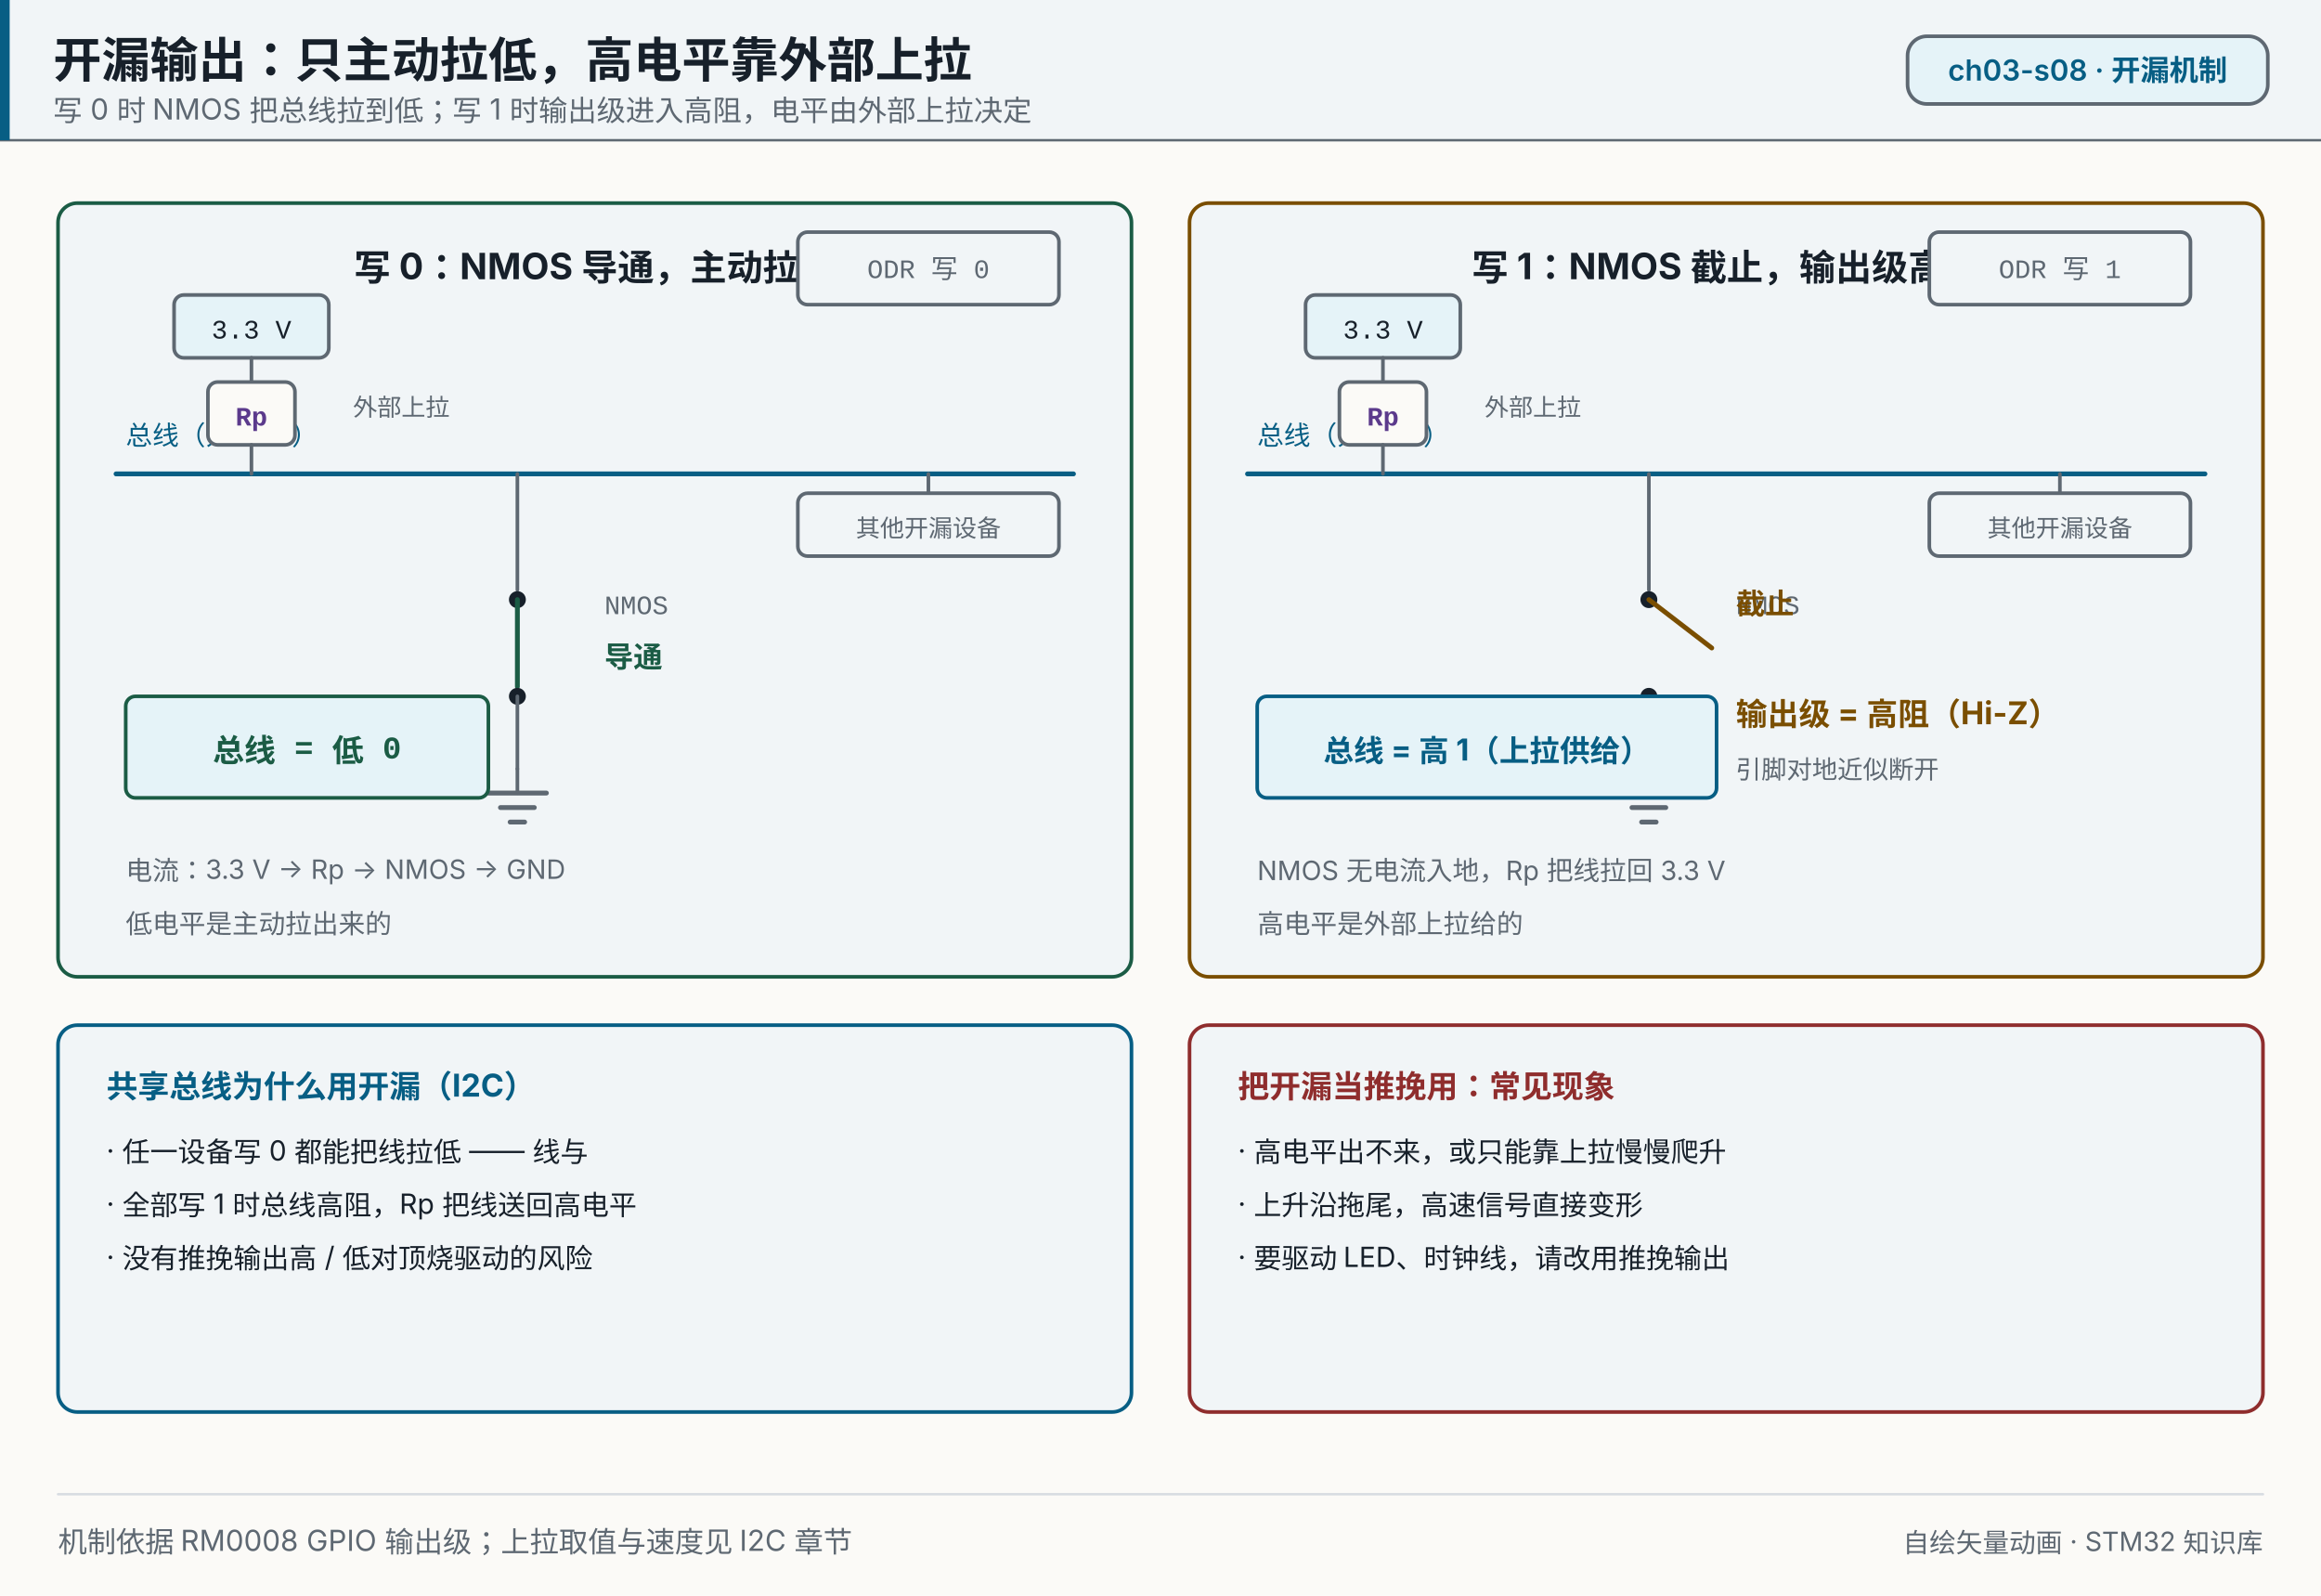
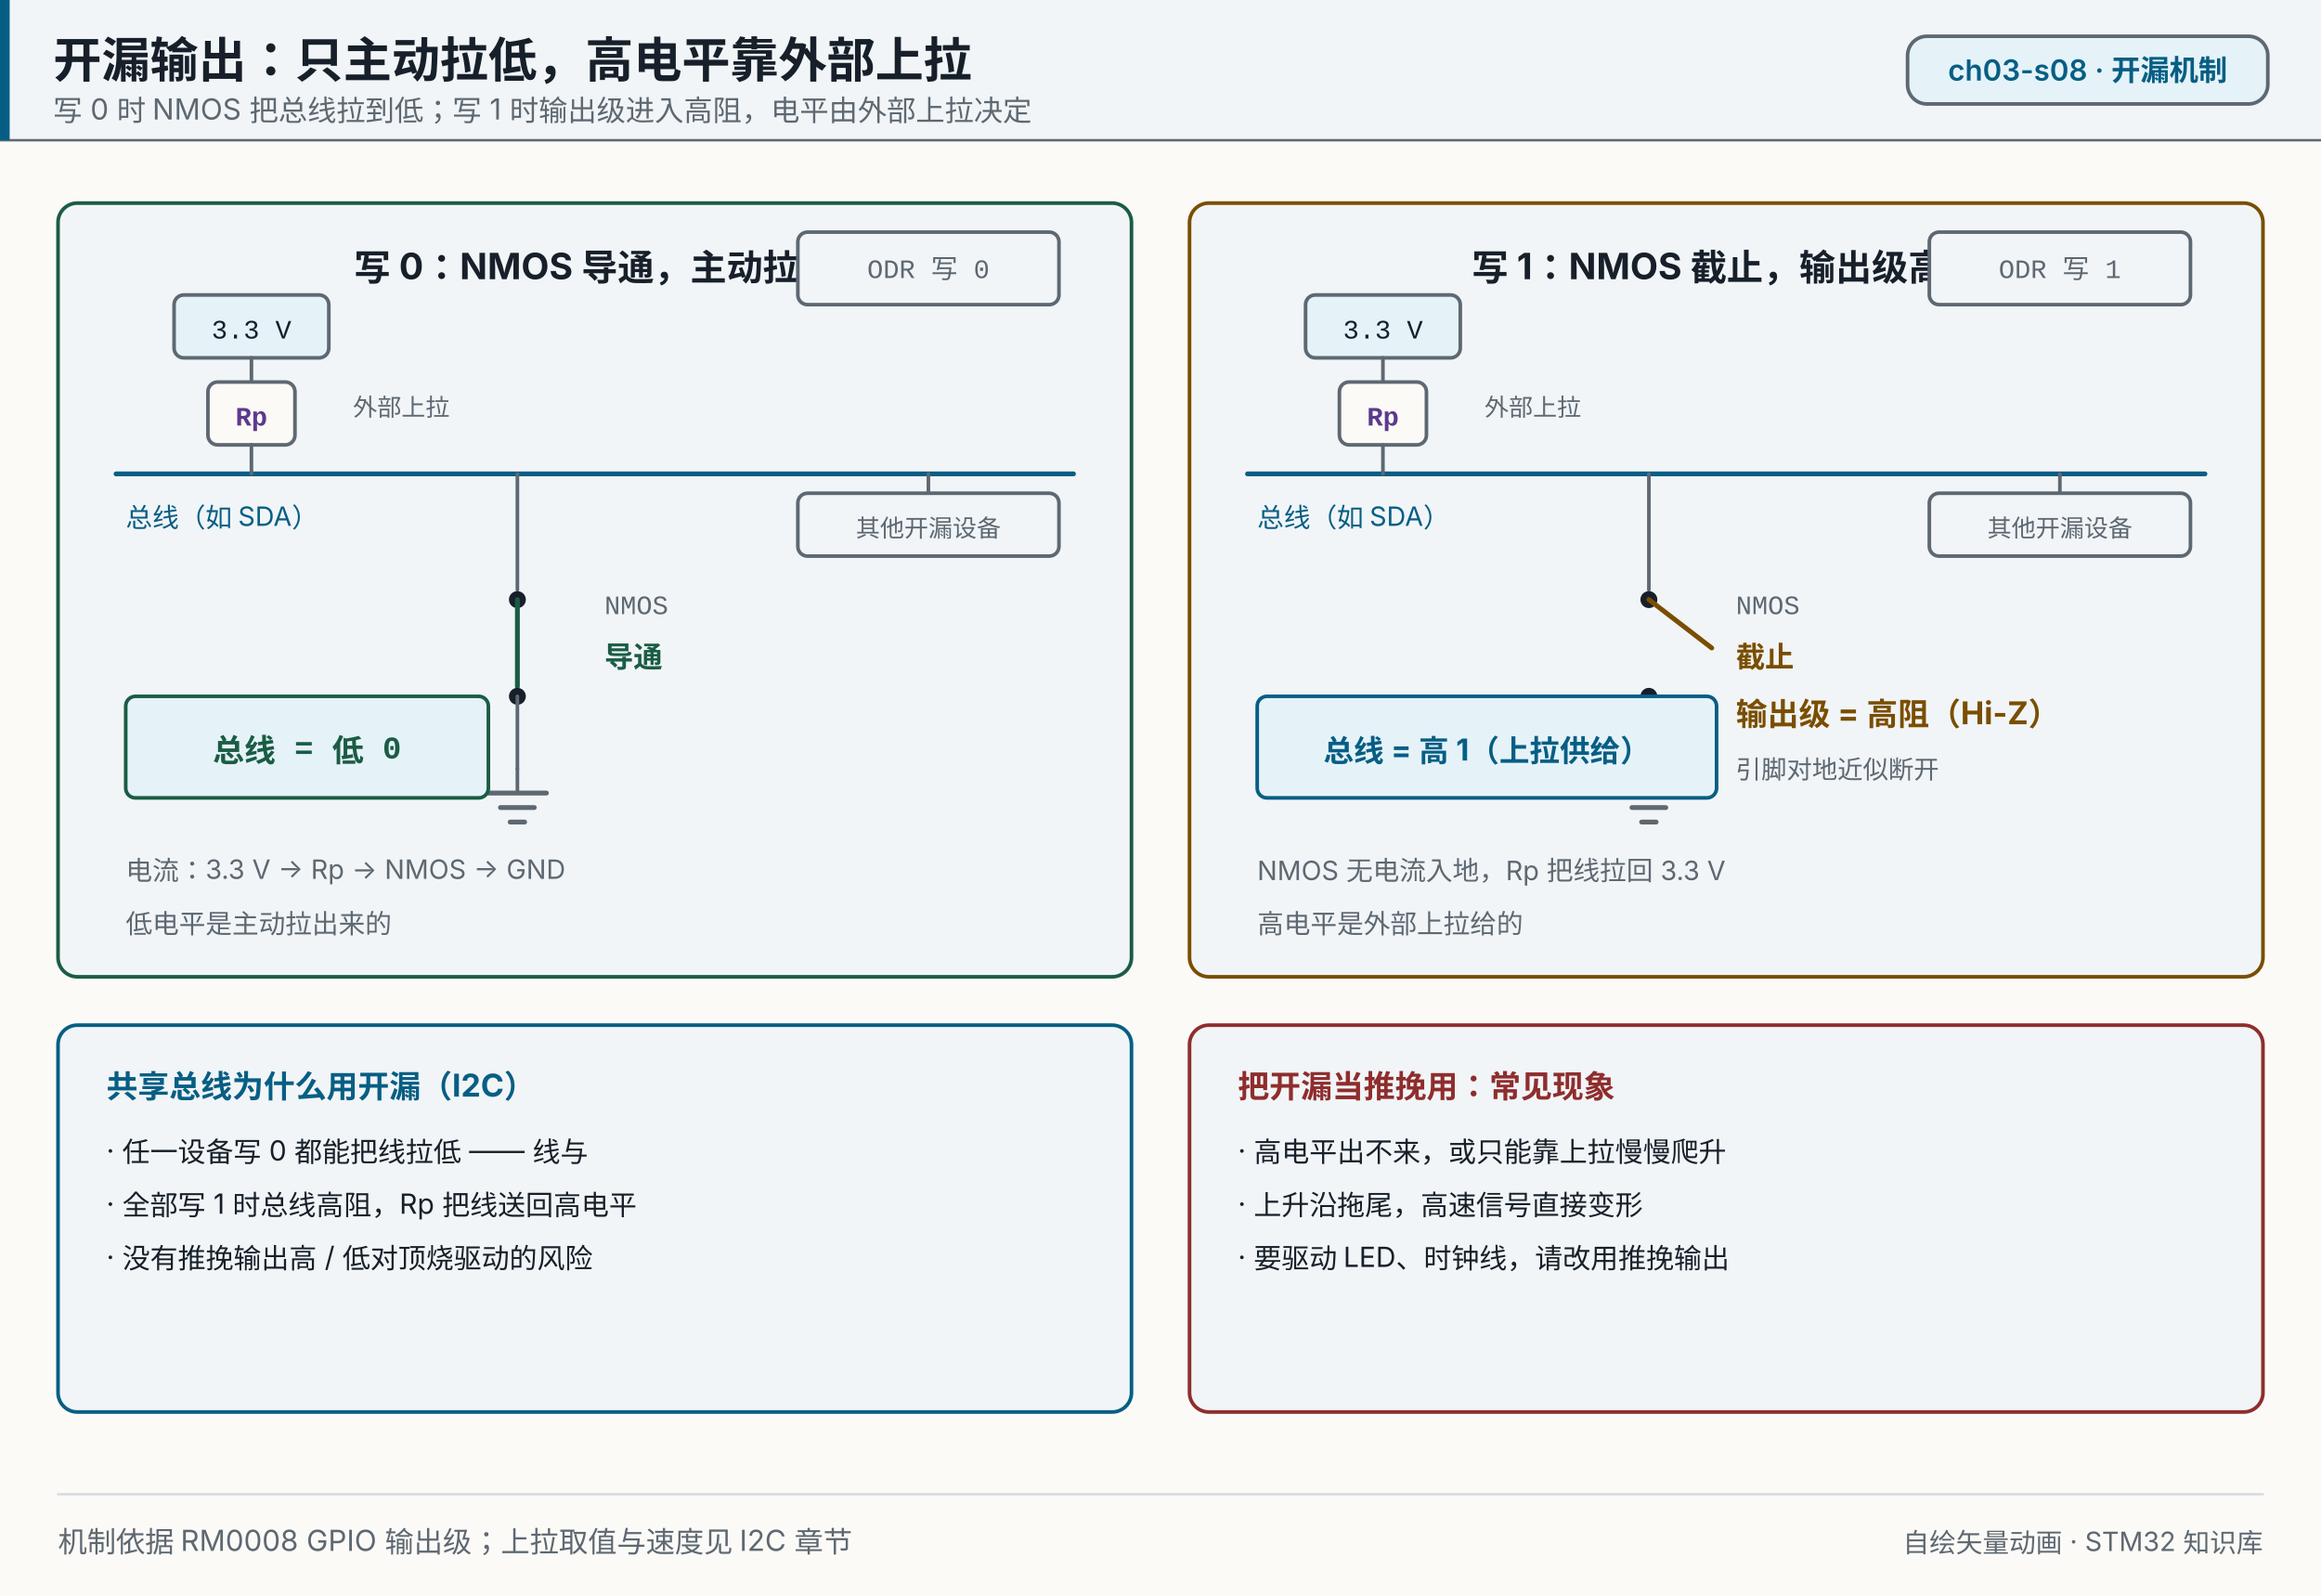
<svg xmlns="http://www.w3.org/2000/svg" width="960" height="660" viewBox="0 0 960 660" role="img" aria-label="开漏输出：只主动拉低，高电平靠外部上拉">
  <rect x="0" y="0" width="960" height="660" fill="#fbfaf7" />
  <rect x="0" y="0" width="960" height="58" fill="#f1f5f7" opacity="1" />
  <line x1="0" y1="58" x2="960" y2="58" stroke="#5e6872" stroke-width="1" stroke-linecap="round" opacity="1" />
  <rect x="0" y="0" width="4" height="58" fill="#075e84" opacity="1" />
  <text x="22" y="32" font-size="20" fill="#17202a" text-anchor="start" opacity="1" font-family="'PingFang SC','Hiragino Sans GB','Microsoft YaHei',system-ui,-apple-system,'Segoe UI',sans-serif" font-weight="700">开漏输出：只主动拉低，高电平靠外部上拉</text>
  <text x="22" y="50" font-size="12" fill="#5e6872" text-anchor="start" opacity="1" font-family="'PingFang SC','Hiragino Sans GB','Microsoft YaHei',system-ui,-apple-system,'Segoe UI',sans-serif">写 0 时 NMOS 把总线拉到低；写 1 时输出级进入高阻，电平由外部上拉决定</text>
  <rect x="789" y="15" width="149" height="28" fill="#e5f3f8" opacity="1" rx="8" stroke="#5e6872" stroke-width="1.5" />
  <text x="863.5" y="33.32" font-size="12" fill="#075e84" text-anchor="middle" opacity="1" font-family="'PingFang SC','Hiragino Sans GB','Microsoft YaHei',system-ui,-apple-system,'Segoe UI',sans-serif" font-weight="600">ch03-s08 · 开漏机制</text>
  <rect x="24" y="84" width="444" height="320" fill="#f1f5f7" opacity="1" rx="8" stroke="#1b5c45" stroke-width="1.5" />
  <text x="246" y="116" font-size="15" fill="#17202a" text-anchor="middle" opacity="1" font-family="'PingFang SC','Hiragino Sans GB','Microsoft YaHei',system-ui,-apple-system,'Segoe UI',sans-serif" font-weight="700">写 0：NMOS 导通，主动拉低</text>
  <rect x="330" y="96" width="108" height="30" fill="#f1f5f7" opacity="1" rx="4" stroke="#5e6872" stroke-width="1.5" />
  <text x="384" y="115" font-size="11" fill="#5e6872" text-anchor="middle" opacity="1" font-family="ui-monospace,SFMono-Regular,'JetBrains Mono',Consolas,'Courier New',monospace">ODR 写 0</text>
  <line x1="48" y1="196" x2="444" y2="196" stroke="#075e84" stroke-width="2" stroke-linecap="round" opacity="1" />
-   <text x="52" y="184" font-size="11" fill="#075e84" text-anchor="start" opacity="1" font-family="'PingFang SC','Hiragino Sans GB','Microsoft YaHei',system-ui,-apple-system,'Segoe UI',sans-serif">总线（如 SDA）</text>
+   <text x="52" y="218" font-size="11" fill="#075e84" text-anchor="start" opacity="1" font-family="'PingFang SC','Hiragino Sans GB','Microsoft YaHei',system-ui,-apple-system,'Segoe UI',sans-serif">总线（如 SDA）</text>
  <line x1="384" y1="196" x2="384" y2="204" stroke="#5e6872" stroke-width="1.5" stroke-linecap="round" opacity="1" />
  <rect x="330" y="204" width="108" height="26" fill="#f1f5f7" opacity="1" rx="4" stroke="#5e6872" stroke-width="1.5" />
  <text x="384" y="222" font-size="10" fill="#5e6872" text-anchor="middle" opacity="1" font-family="'PingFang SC','Hiragino Sans GB','Microsoft YaHei',system-ui,-apple-system,'Segoe UI',sans-serif">其他开漏设备</text>
  <rect x="72" y="122" width="64" height="26" fill="#e5f3f8" opacity="1" rx="4" stroke="#5e6872" stroke-width="1.5" />
  <text x="104" y="140" font-size="11" fill="#17202a" text-anchor="middle" opacity="1" font-family="ui-monospace,SFMono-Regular,'JetBrains Mono',Consolas,'Courier New',monospace">3.3 V</text>
  <line x1="104" y1="148" x2="104" y2="158" stroke="#5e6872" stroke-width="1.5" stroke-linecap="round" opacity="1" />
  <rect x="86" y="158" width="36" height="26" fill="#fbfaf7" opacity="1" rx="4" stroke="#5e6872" stroke-width="1.5" />
  <text x="104" y="176" font-size="11" fill="#5b3a8c" text-anchor="middle" opacity="1" font-family="ui-monospace,SFMono-Regular,'JetBrains Mono',Consolas,'Courier New',monospace" font-weight="700">Rp</text>
  <line x1="104" y1="184" x2="104" y2="196" stroke="#5e6872" stroke-width="1.5" stroke-linecap="round" opacity="1" />
  <text x="146" y="172" font-size="10" fill="#5e6872" text-anchor="start" opacity="1" font-family="'PingFang SC','Hiragino Sans GB','Microsoft YaHei',system-ui,-apple-system,'Segoe UI',sans-serif">外部上拉</text>
  <line x1="214" y1="196" x2="214" y2="244" stroke="#5e6872" stroke-width="1.5" stroke-linecap="round" opacity="1" />
  <circle cx="214" cy="248" r="3.5" fill="#17202a" opacity="1" />
  <line x1="214" y1="248" x2="214" y2="284" stroke="#1b5c45" stroke-width="2" stroke-linecap="round" opacity="1" />
  <circle cx="214" cy="288" r="3.5" fill="#17202a" opacity="1" />
  <line x1="214" y1="288" x2="214" y2="318" stroke="#5e6872" stroke-width="1.5" stroke-linecap="round" opacity="1" />
  <line x1="214" y1="318" x2="214" y2="328" stroke="#5e6872" stroke-width="1.5" stroke-linecap="round" opacity="1" />
  <line x1="202" y1="328" x2="226" y2="328" stroke="#5e6872" stroke-width="2" stroke-linecap="round" opacity="1" />
  <line x1="207" y1="334" x2="221" y2="334" stroke="#5e6872" stroke-width="2" stroke-linecap="round" opacity="1" />
  <line x1="211" y1="340" x2="217" y2="340" stroke="#5e6872" stroke-width="2" stroke-linecap="round" opacity="1" />
  <text x="250" y="254" font-size="11" fill="#5e6872" text-anchor="start" opacity="1" font-family="ui-monospace,SFMono-Regular,'JetBrains Mono',Consolas,'Courier New',monospace">NMOS</text>
  <text x="250" y="276" font-size="12" fill="#1b5c45" text-anchor="start" opacity="1" font-family="'PingFang SC','Hiragino Sans GB','Microsoft YaHei',system-ui,-apple-system,'Segoe UI',sans-serif" font-weight="700">导通</text>
  <rect x="52" y="288" width="150" height="42" fill="#e5f3f8" opacity="1" rx="4" stroke="#1b5c45" stroke-width="1.5" />
  <text x="127" y="315" font-size="13" fill="#1b5c45" text-anchor="middle" opacity="1" font-family="ui-monospace,SFMono-Regular,'JetBrains Mono',Consolas,'Courier New',monospace" font-weight="700">总线 = 低 0</text>
  <text x="52" y="364" font-size="11" fill="#5e6872" text-anchor="start" opacity="1" font-family="'PingFang SC','Hiragino Sans GB','Microsoft YaHei',system-ui,-apple-system,'Segoe UI',sans-serif">电流：3.3 V → Rp → NMOS → GND</text>
  <text x="52" y="386" font-size="11" fill="#5e6872" text-anchor="start" opacity="1" font-family="'PingFang SC','Hiragino Sans GB','Microsoft YaHei',system-ui,-apple-system,'Segoe UI',sans-serif">低电平是主动拉出来的</text>
  <rect x="492" y="84" width="444" height="320" fill="#f1f5f7" opacity="1" rx="8" stroke="#7a4e00" stroke-width="1.5" />
  <text x="714" y="116" font-size="15" fill="#17202a" text-anchor="middle" opacity="1" font-family="'PingFang SC','Hiragino Sans GB','Microsoft YaHei',system-ui,-apple-system,'Segoe UI',sans-serif" font-weight="700">写 1：NMOS 截止，输出级高阻</text>
  <rect x="798" y="96" width="108" height="30" fill="#f1f5f7" opacity="1" rx="4" stroke="#5e6872" stroke-width="1.5" />
  <text x="852" y="115" font-size="11" fill="#5e6872" text-anchor="middle" opacity="1" font-family="ui-monospace,SFMono-Regular,'JetBrains Mono',Consolas,'Courier New',monospace">ODR 写 1</text>
  <line x1="516" y1="196" x2="912" y2="196" stroke="#075e84" stroke-width="2" stroke-linecap="round" opacity="1" />
-   <text x="520" y="184" font-size="11" fill="#075e84" text-anchor="start" opacity="1" font-family="'PingFang SC','Hiragino Sans GB','Microsoft YaHei',system-ui,-apple-system,'Segoe UI',sans-serif">总线（如 SDA）</text>
+   <text x="520" y="218" font-size="11" fill="#075e84" text-anchor="start" opacity="1" font-family="'PingFang SC','Hiragino Sans GB','Microsoft YaHei',system-ui,-apple-system,'Segoe UI',sans-serif">总线（如 SDA）</text>
  <line x1="852" y1="196" x2="852" y2="204" stroke="#5e6872" stroke-width="1.5" stroke-linecap="round" opacity="1" />
  <rect x="798" y="204" width="108" height="26" fill="#f1f5f7" opacity="1" rx="4" stroke="#5e6872" stroke-width="1.5" />
  <text x="852" y="222" font-size="10" fill="#5e6872" text-anchor="middle" opacity="1" font-family="'PingFang SC','Hiragino Sans GB','Microsoft YaHei',system-ui,-apple-system,'Segoe UI',sans-serif">其他开漏设备</text>
  <rect x="540" y="122" width="64" height="26" fill="#e5f3f8" opacity="1" rx="4" stroke="#5e6872" stroke-width="1.5" />
  <text x="572" y="140" font-size="11" fill="#17202a" text-anchor="middle" opacity="1" font-family="ui-monospace,SFMono-Regular,'JetBrains Mono',Consolas,'Courier New',monospace">3.3 V</text>
  <line x1="572" y1="148" x2="572" y2="158" stroke="#5e6872" stroke-width="1.5" stroke-linecap="round" opacity="1" />
  <rect x="554" y="158" width="36" height="26" fill="#fbfaf7" opacity="1" rx="4" stroke="#5e6872" stroke-width="1.5" />
  <text x="572" y="176" font-size="11" fill="#5b3a8c" text-anchor="middle" opacity="1" font-family="ui-monospace,SFMono-Regular,'JetBrains Mono',Consolas,'Courier New',monospace" font-weight="700">Rp</text>
  <line x1="572" y1="184" x2="572" y2="196" stroke="#5e6872" stroke-width="1.5" stroke-linecap="round" opacity="1" />
  <text x="614" y="172" font-size="10" fill="#5e6872" text-anchor="start" opacity="1" font-family="'PingFang SC','Hiragino Sans GB','Microsoft YaHei',system-ui,-apple-system,'Segoe UI',sans-serif">外部上拉</text>
  <line x1="682" y1="196" x2="682" y2="244" stroke="#5e6872" stroke-width="1.5" stroke-linecap="round" opacity="1" />
  <circle cx="682" cy="248" r="3.5" fill="#17202a" opacity="1" />
  <line x1="682" y1="248" x2="708" y2="268" stroke="#7a4e00" stroke-width="2" stroke-linecap="round" opacity="1" />
  <circle cx="682" cy="288" r="3.5" fill="#17202a" opacity="1" />
  <line x1="682" y1="288" x2="682" y2="318" stroke="#5e6872" stroke-width="1.5" stroke-linecap="round" opacity="1" />
  <line x1="682" y1="318" x2="682" y2="328" stroke="#5e6872" stroke-width="1.5" stroke-linecap="round" opacity="1" />
  <line x1="670" y1="328" x2="694" y2="328" stroke="#5e6872" stroke-width="2" stroke-linecap="round" opacity="1" />
  <line x1="675" y1="334" x2="689" y2="334" stroke="#5e6872" stroke-width="2" stroke-linecap="round" opacity="1" />
  <line x1="679" y1="340" x2="685" y2="340" stroke="#5e6872" stroke-width="2" stroke-linecap="round" opacity="1" />
  <text x="718" y="254" font-size="11" fill="#5e6872" text-anchor="start" opacity="1" font-family="ui-monospace,SFMono-Regular,'JetBrains Mono',Consolas,'Courier New',monospace">NMOS</text>
-   <text x="718" y="254" font-size="12" fill="#7a4e00" text-anchor="start" opacity="1" font-family="'PingFang SC','Hiragino Sans GB','Microsoft YaHei',system-ui,-apple-system,'Segoe UI',sans-serif" font-weight="700">截止</text>
+   <text x="718" y="276" font-size="12" fill="#7a4e00" text-anchor="start" opacity="1" font-family="'PingFang SC','Hiragino Sans GB','Microsoft YaHei',system-ui,-apple-system,'Segoe UI',sans-serif" font-weight="700">截止</text>
  <text x="718" y="300" font-size="13" fill="#7a4e00" text-anchor="start" opacity="1" font-family="'PingFang SC','Hiragino Sans GB','Microsoft YaHei',system-ui,-apple-system,'Segoe UI',sans-serif" font-weight="700">输出级 = 高阻（Hi-Z）</text>
  <text x="718" y="322" font-size="10.5" fill="#5e6872" text-anchor="start" opacity="1" font-family="'PingFang SC','Hiragino Sans GB','Microsoft YaHei',system-ui,-apple-system,'Segoe UI',sans-serif">引脚对地近似断开</text>
  <rect x="520" y="288" width="190" height="42" fill="#e5f3f8" opacity="1" rx="4" stroke="#075e84" stroke-width="1.5" />
  <text x="615" y="315" font-size="12.5" fill="#075e84" text-anchor="middle" opacity="1" font-family="'PingFang SC','Hiragino Sans GB','Microsoft YaHei',system-ui,-apple-system,'Segoe UI',sans-serif" font-weight="700">总线 = 高 1（上拉供给）</text>
  <text x="520" y="364" font-size="11" fill="#5e6872" text-anchor="start" opacity="1" font-family="'PingFang SC','Hiragino Sans GB','Microsoft YaHei',system-ui,-apple-system,'Segoe UI',sans-serif">NMOS 无电流入地，Rp 把线拉回 3.3 V</text>
  <text x="520" y="386" font-size="11" fill="#5e6872" text-anchor="start" opacity="1" font-family="'PingFang SC','Hiragino Sans GB','Microsoft YaHei',system-ui,-apple-system,'Segoe UI',sans-serif">高电平是外部上拉给的</text>
  <rect x="24" y="424" width="444" height="160" fill="#f1f5f7" opacity="1" rx="8" stroke="#075e84" stroke-width="1.5" />
  <text x="44" y="454" font-size="13" fill="#075e84" text-anchor="start" opacity="1" font-family="'PingFang SC','Hiragino Sans GB','Microsoft YaHei',system-ui,-apple-system,'Segoe UI',sans-serif" font-weight="700">共享总线为什么用开漏（I2C）</text>
  <text x="44" y="480" font-size="11.5" fill="#17202a" text-anchor="start" opacity="1" font-family="'PingFang SC','Hiragino Sans GB','Microsoft YaHei',system-ui,-apple-system,'Segoe UI',sans-serif">· 任一设备写 0 都能把线拉低 —— 线与</text>
  <text x="44" y="502" font-size="11.5" fill="#17202a" text-anchor="start" opacity="1" font-family="'PingFang SC','Hiragino Sans GB','Microsoft YaHei',system-ui,-apple-system,'Segoe UI',sans-serif">· 全部写 1 时总线高阻，Rp 把线送回高电平</text>
  <text x="44" y="524" font-size="11.5" fill="#17202a" text-anchor="start" opacity="1" font-family="'PingFang SC','Hiragino Sans GB','Microsoft YaHei',system-ui,-apple-system,'Segoe UI',sans-serif">· 没有推挽输出高 / 低对顶烧驱动的风险</text>
  <rect x="492" y="424" width="444" height="160" fill="#f1f5f7" opacity="1" rx="8" stroke="#8f2d2d" stroke-width="1.5" />
  <text x="512" y="454" font-size="13" fill="#8f2d2d" text-anchor="start" opacity="1" font-family="'PingFang SC','Hiragino Sans GB','Microsoft YaHei',system-ui,-apple-system,'Segoe UI',sans-serif" font-weight="700">把开漏当推挽用：常见现象</text>
  <text x="512" y="480" font-size="11.5" fill="#17202a" text-anchor="start" opacity="1" font-family="'PingFang SC','Hiragino Sans GB','Microsoft YaHei',system-ui,-apple-system,'Segoe UI',sans-serif">· 高电平出不来，或只能靠上拉慢慢爬升</text>
  <text x="512" y="502" font-size="11.5" fill="#17202a" text-anchor="start" opacity="1" font-family="'PingFang SC','Hiragino Sans GB','Microsoft YaHei',system-ui,-apple-system,'Segoe UI',sans-serif">· 上升沿拖尾，高速信号直接变形</text>
  <text x="512" y="524" font-size="11.5" fill="#17202a" text-anchor="start" opacity="1" font-family="'PingFang SC','Hiragino Sans GB','Microsoft YaHei',system-ui,-apple-system,'Segoe UI',sans-serif">· 要驱动 LED、时钟线，请改用推挽输出</text>
  <line x1="24" y1="618" x2="936" y2="618" stroke="#d7dce1" stroke-width="1" stroke-linecap="round" opacity="1" />
  <text x="24" y="642" font-size="12" fill="#5e6872" text-anchor="start" opacity="1" font-family="'PingFang SC','Hiragino Sans GB','Microsoft YaHei',system-ui,-apple-system,'Segoe UI',sans-serif">机制依据 RM0008 GPIO 输出级；上拉取值与速度见 I2C 章节</text>
  <text x="936" y="642" font-size="11" fill="#5e6872" text-anchor="end" opacity="1" font-family="'PingFang SC','Hiragino Sans GB','Microsoft YaHei',system-ui,-apple-system,'Segoe UI',sans-serif">自绘矢量动画 · STM32 知识库</text>
</svg>
